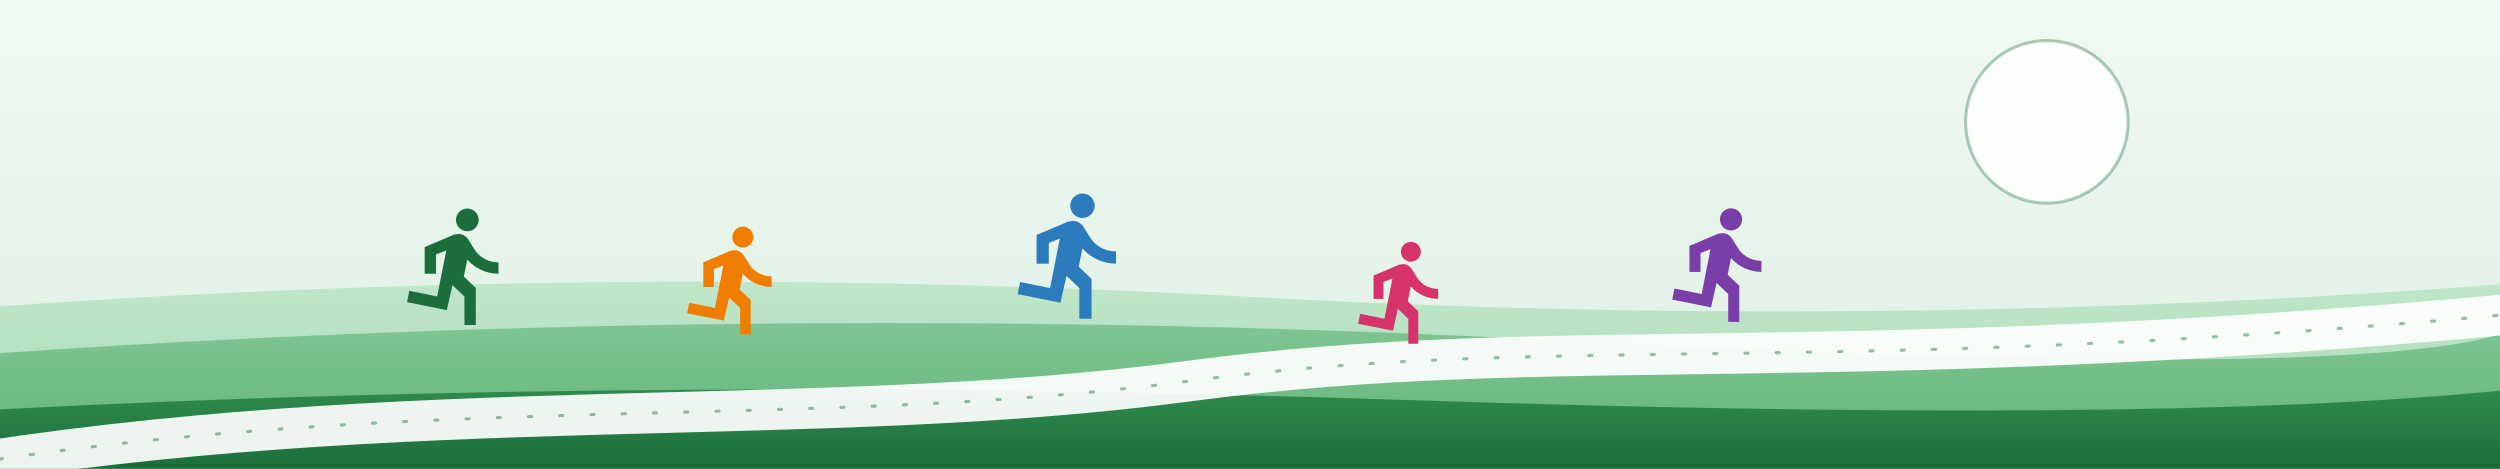
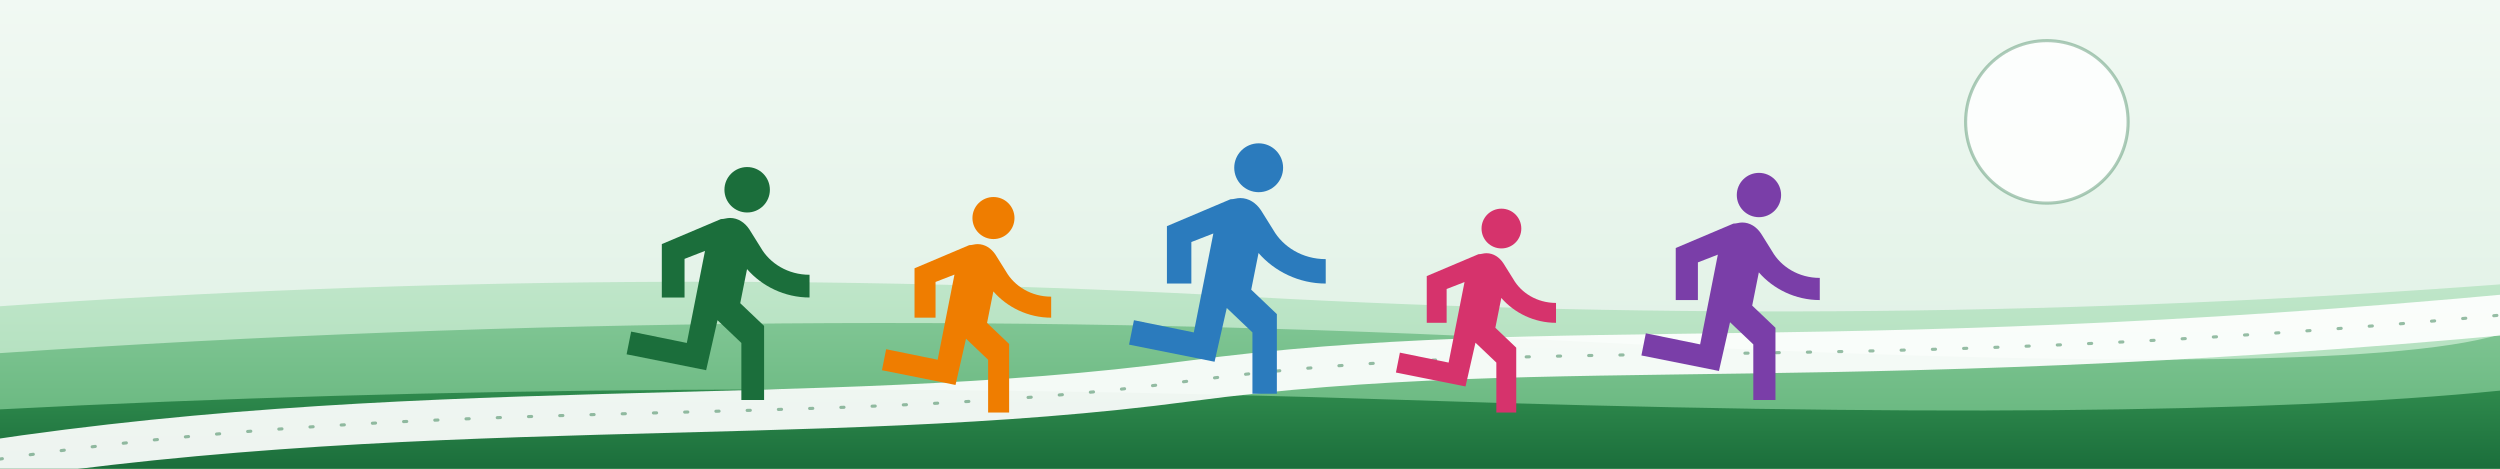
<svg xmlns="http://www.w3.org/2000/svg" viewBox="0 0 1600 300" role="img" aria-label="ランニング仲間をみつけよう" preserveAspectRatio="xMidYMid slice">
  <defs>
    <linearGradient id="sky" x1="0" y1="0" x2="0" y2="1">
      <stop offset="0" stop-color="#f1f9f3" />
      <stop offset="1" stop-color="#dcefe2" />
    </linearGradient>
    <linearGradient id="hill1" x1="0" y1="0" x2="0" y2="1">
      <stop offset="0" stop-color="#bfe6c9" />
      <stop offset="1" stop-color="#a7dbb4" />
    </linearGradient>
    <linearGradient id="hill2" x1="0" y1="0" x2="0" y2="1">
      <stop offset="0" stop-color="#7fc593" />
      <stop offset="1" stop-color="#5fb277" />
    </linearGradient>
    <linearGradient id="hill3" x1="0" y1="0" x2="0" y2="1">
      <stop offset="0" stop-color="#2f8a4d" />
      <stop offset="1" stop-color="#1b6e3b" />
    </linearGradient>
    <symbol id="runner" viewBox="0 0 22 22">
      <circle cx="13.5" cy="3.5" r="2" />
      <path d="M9.89 19.38l1-4.4 2.1 2v6h2v-7.5l-2.1-2 .6-3c1.3 1.5 3.3 2.5 5.5 2.5v-2c-1.9 0-3.5-1-4.3-2.4l-1-1.6c-.4-.6-1-1-1.7-1-.3 0-.5.1-.8.1l-5.2 2.2v4.7h2v-3.4l1.8-.7-1.6 8.1-4.9-1-.4 2 7 1.4z" />
    </symbol>
  </defs>
  <rect width="1600" height="300" fill="url(#sky)" />
  <circle cx="1310" cy="78" r="52" fill="#ffffff" opacity="0.85" />
  <circle cx="1310" cy="78" r="52" fill="none" stroke="#1b6e3b" stroke-width="2" opacity="0.35" />
  <path d="M0 196 Q400 168 800 190 T1600 182 V300 H0 Z" fill="url(#hill1)" />
  <path d="M0 226 Q500 192 1000 218 T1600 214 V300 H0 Z" fill="url(#hill2)" />
  <path d="M0 262 Q420 240 900 256 T1600 250 V300 H0 Z" fill="url(#hill3)" />
  <path d="M-40 300 C 260 250 520 276 760 244 C 1000 212 1180 244 1660 196" fill="none" stroke="#ffffff" stroke-width="26" stroke-linecap="round" opacity="0.92" />
  <path d="M-40 300 C 260 250 520 276 760 244 C 1000 212 1180 244 1660 196" fill="none" stroke="#1b6e3b" stroke-width="2" stroke-dasharray="2 18" stroke-linecap="round" opacity="0.45" />
-   <use href="#runner" x="0" y="0" width="80" height="80" transform="translate(250,128)" fill="#1b6e3b" />
-   <use href="#runner" x="0" y="0" width="74" height="74" transform="translate(430,140)" fill="#ef7d00" />
-   <use href="#runner" x="0" y="0" width="86" height="86" transform="translate(640,118)" fill="#2b7bbd" />
-   <use href="#runner" x="0" y="0" width="70" height="70" transform="translate(860,150)" fill="#d6336c" />
-   <use href="#runner" x="0" y="0" width="78" height="78" transform="translate(1060,128)" fill="#7a3ea8" />
+   <use href="#runner" x="0" y="0" width="160" height="160" transform="translate(380,96)" fill="#1b6e3b" />
+   <use href="#runner" x="0" y="0" width="148" height="148" transform="translate(545,116)" fill="#ef7d00" />
+   <use href="#runner" x="0" y="0" width="172" height="172" transform="translate(700,80)" fill="#2b7bbd" />
+   <use href="#runner" x="0" y="0" width="140" height="140" transform="translate(875,124)" fill="#d6336c" />
+   <use href="#runner" x="0" y="0" width="156" height="156" transform="translate(1030,100)" fill="#7a3ea8" />
</svg>
